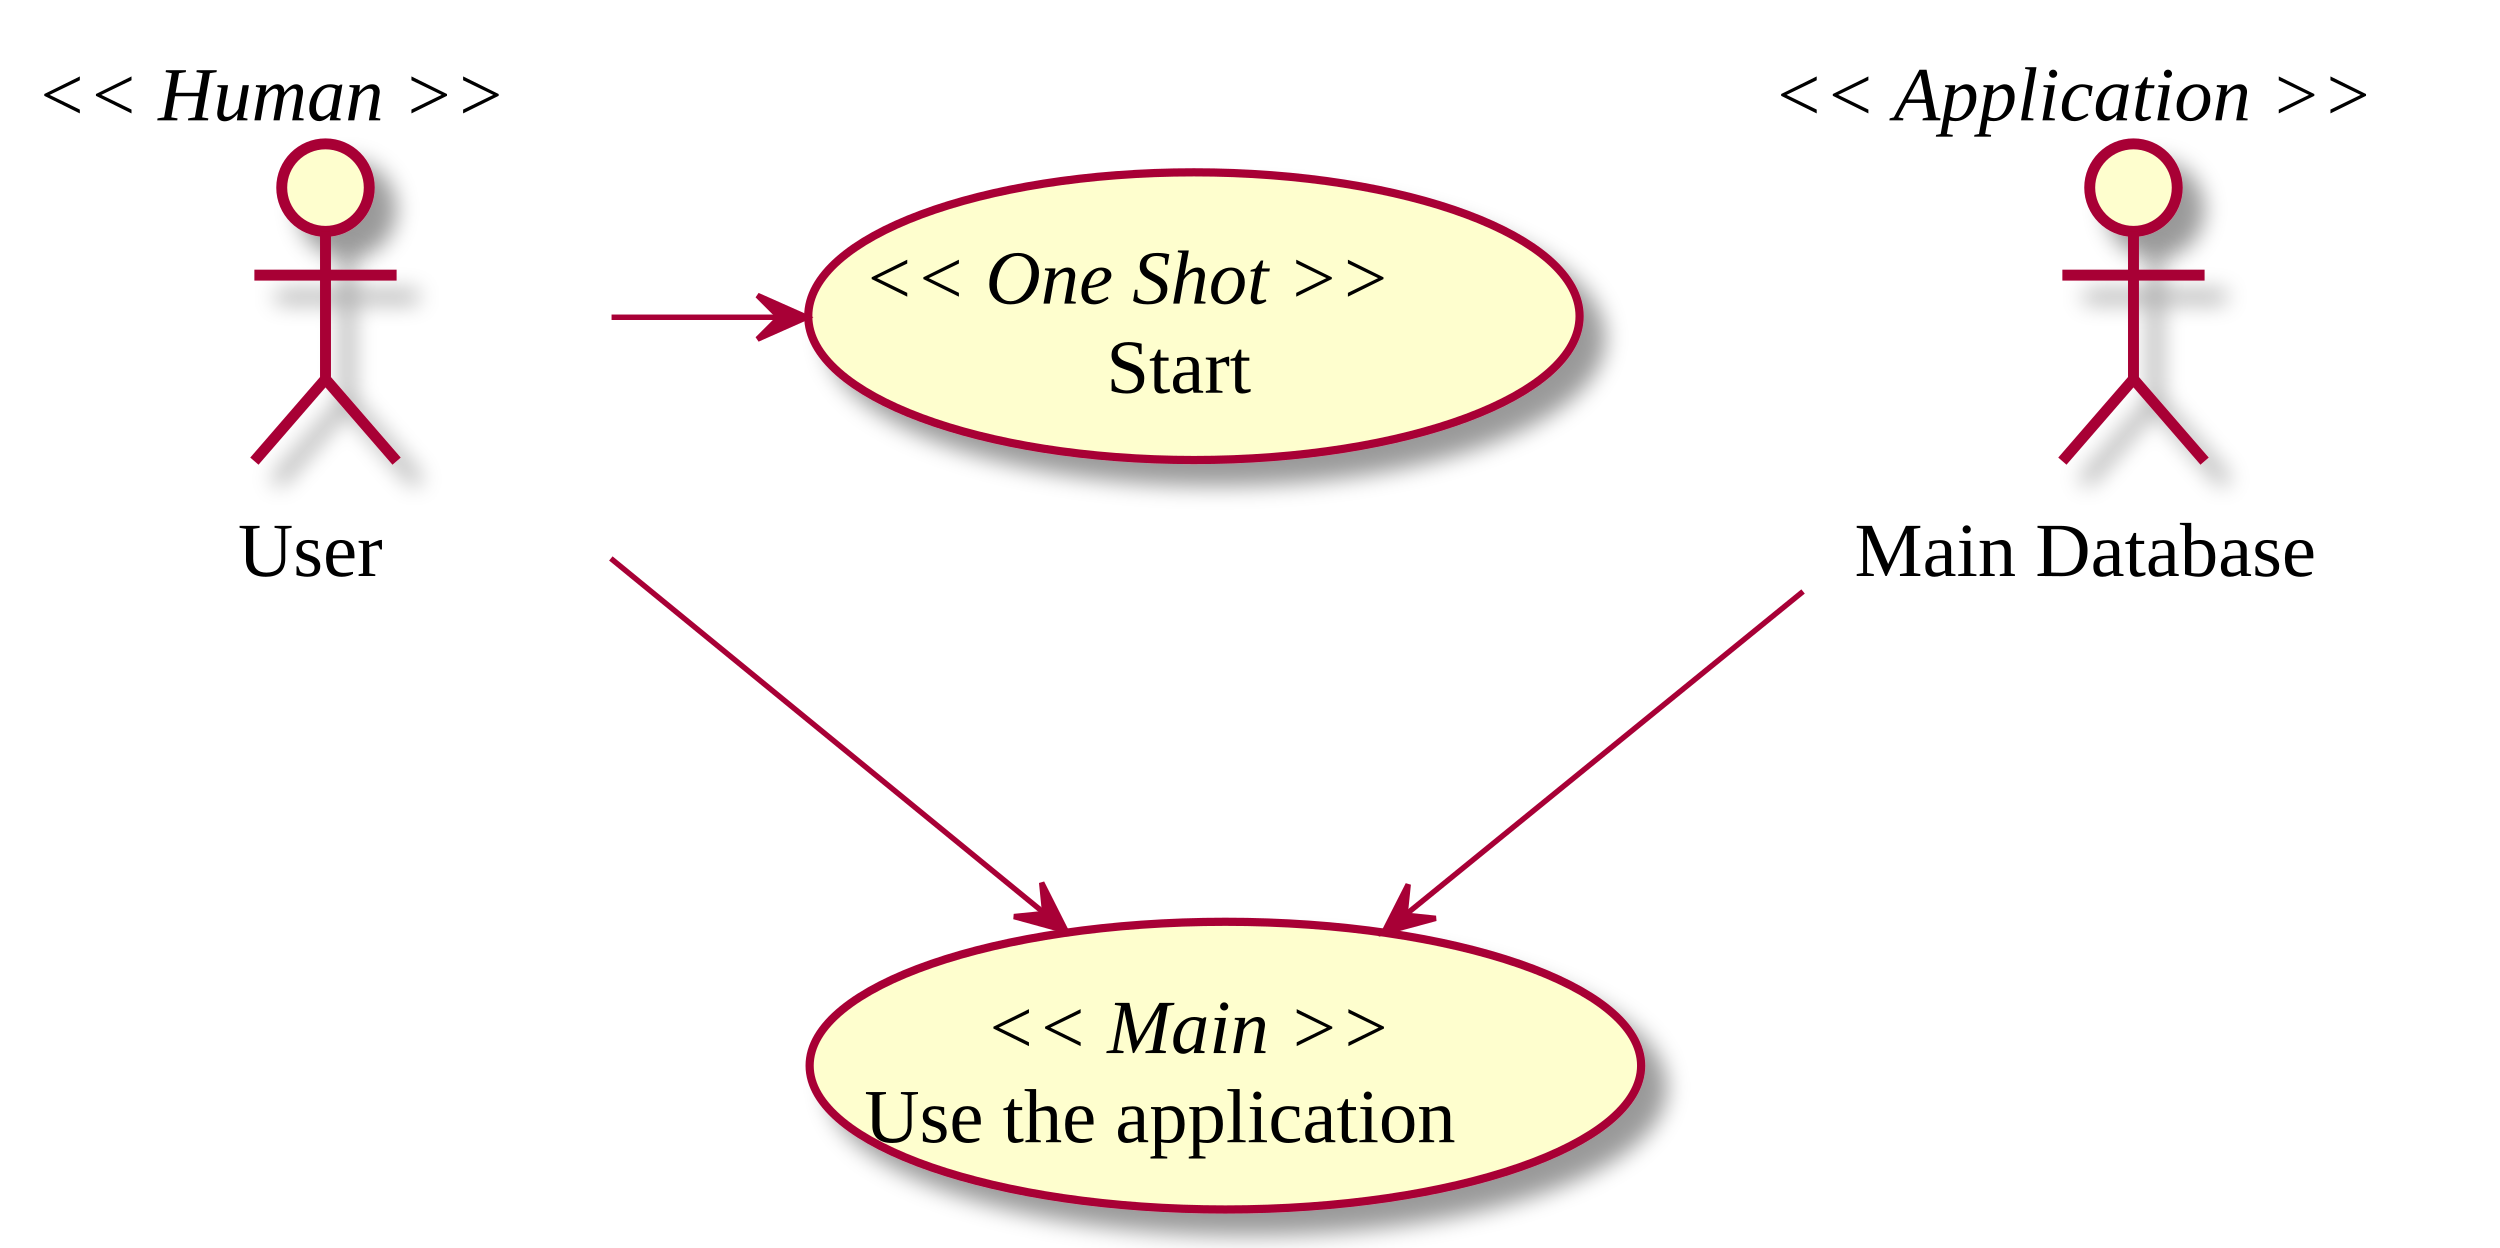
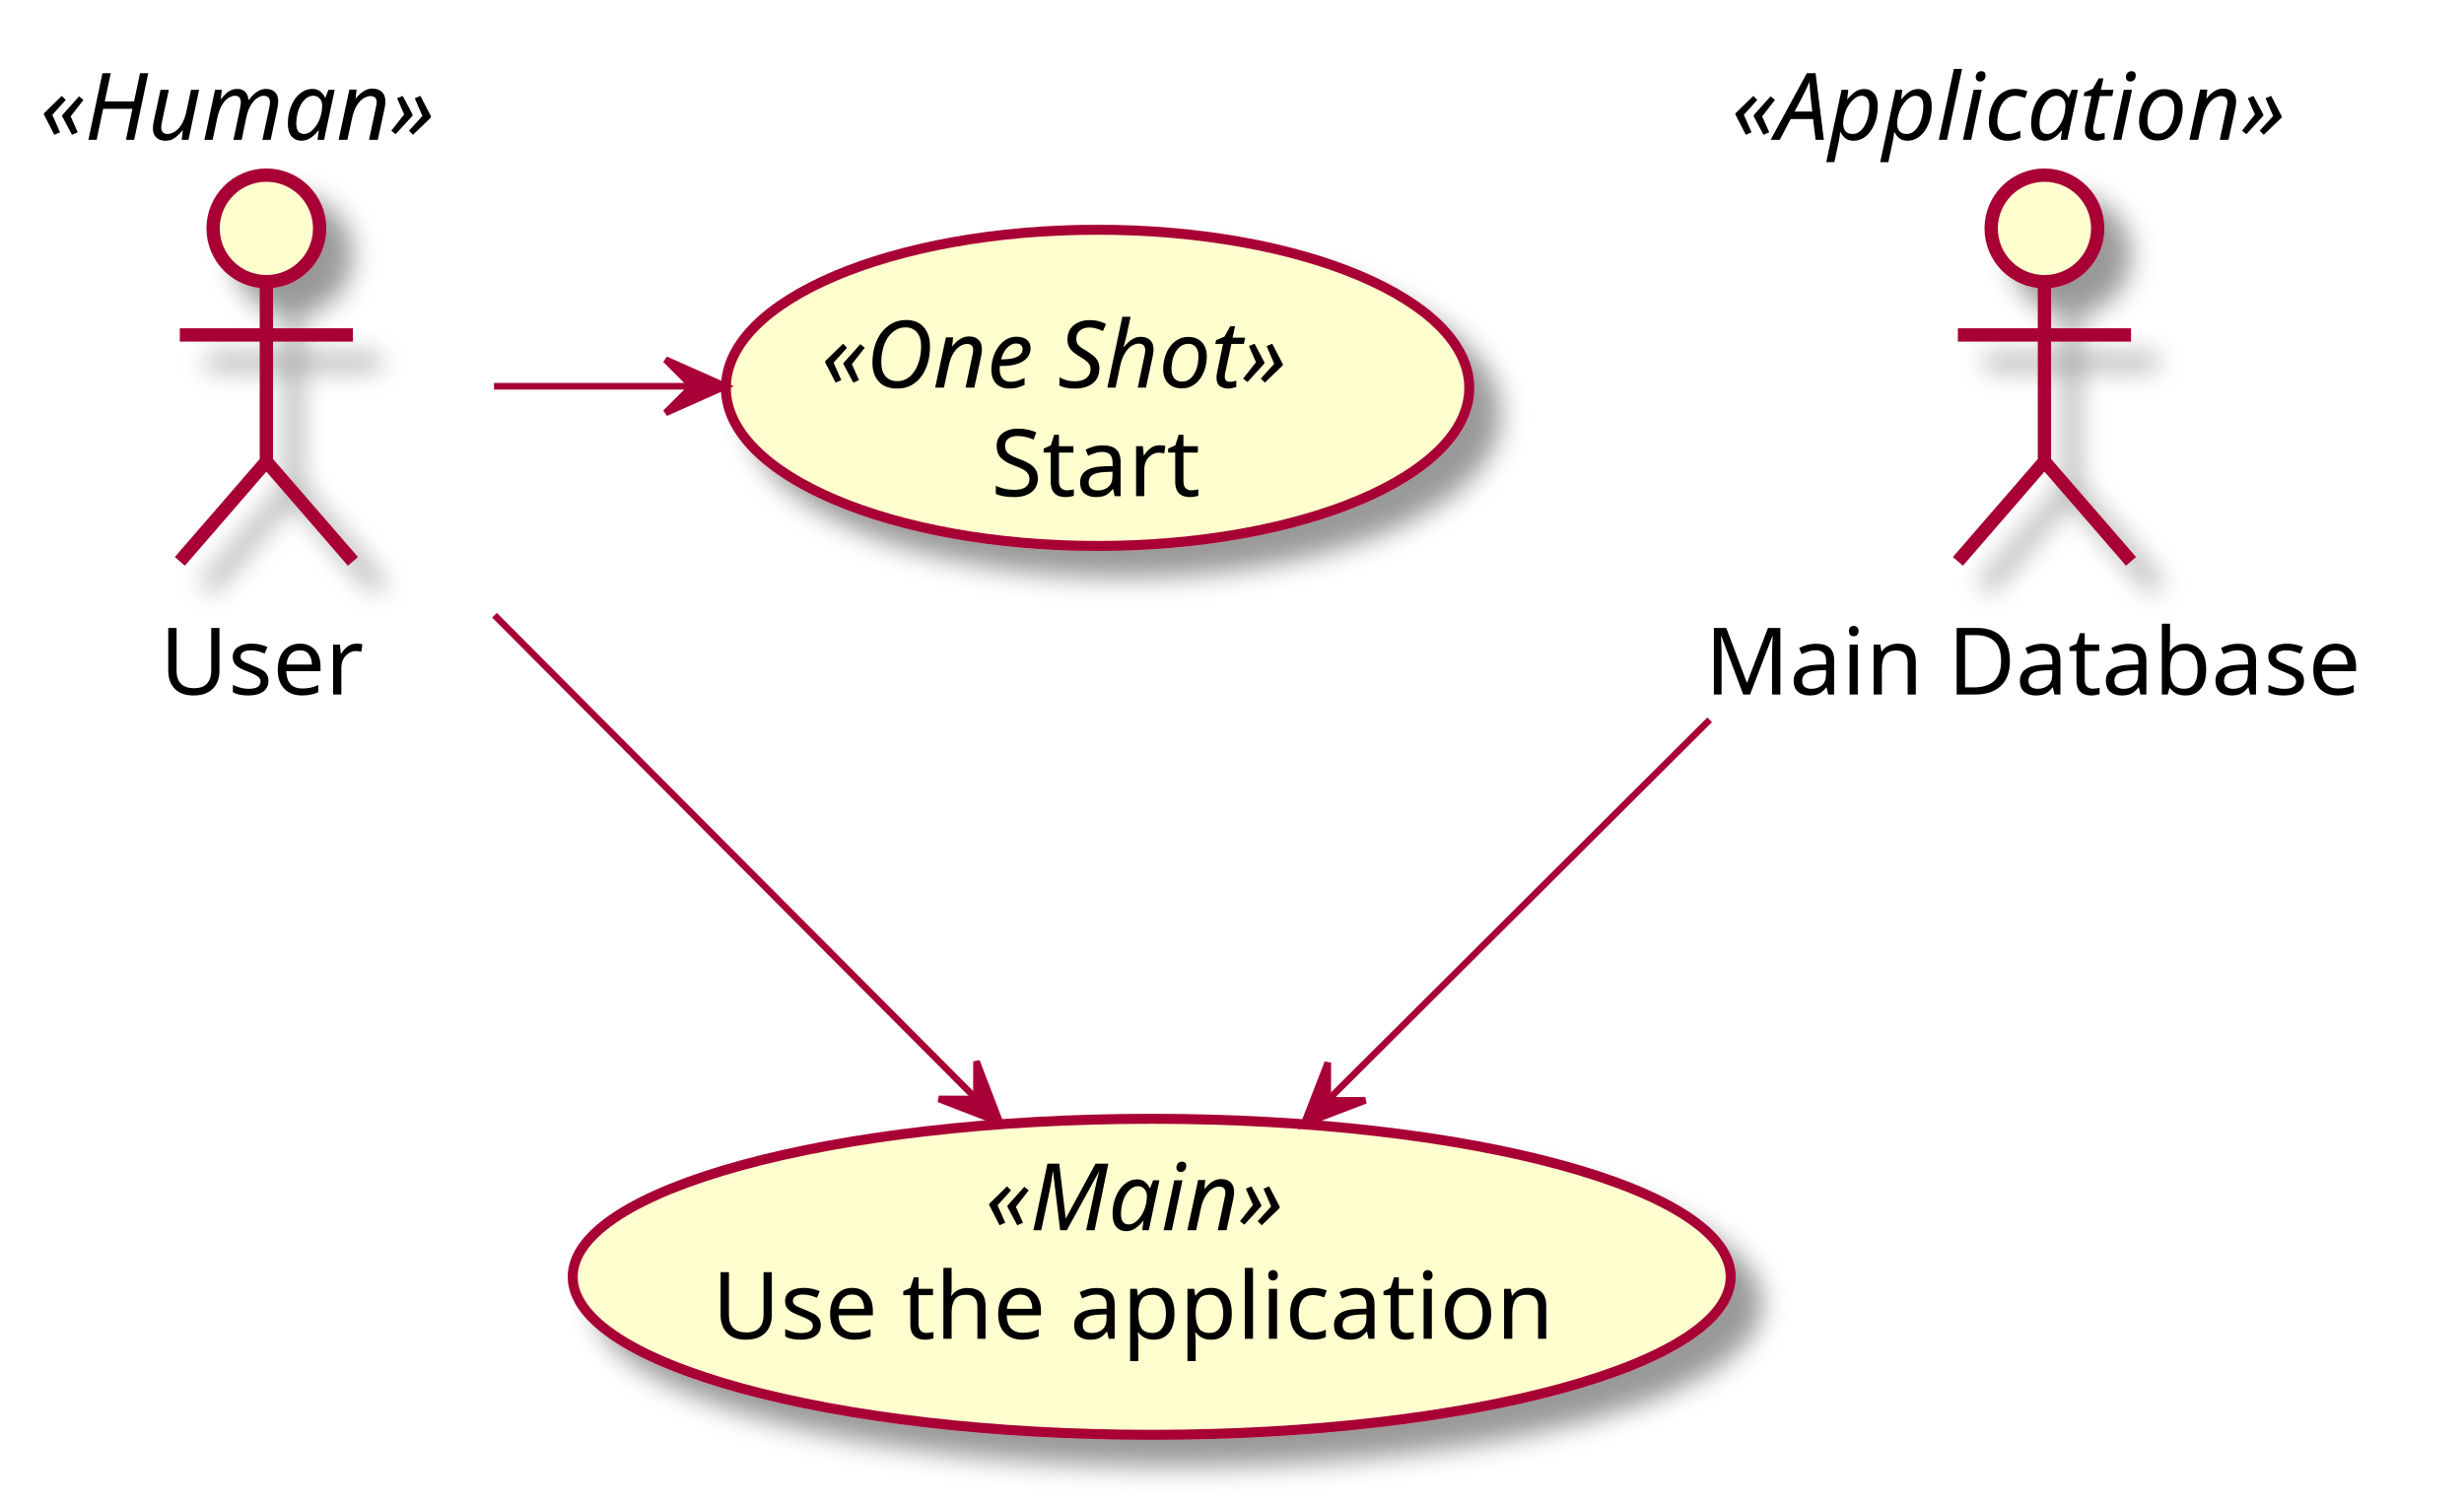
- <svg xmlns="http://www.w3.org/2000/svg" height="228pt" style="width:457px;height:228px;" version="1.1" viewBox="0 0 457 228" width="457pt">
+ <svg xmlns="http://www.w3.org/2000/svg" contentScriptType="application/ecmascript" contentStyleType="text/css" height="226px" preserveAspectRatio="none" style="width:370px;height:226px;" version="1.1" viewBox="0 0 370 226" width="370px" zoomAndPan="magnify">
  <defs>
-     <filter height="300%" id="f1" width="300%" x="-1" y="-1">
-       <feGaussianBlur result="blurOut" stdDeviation="2" />
+     <filter height="300%" id="f1t9yq4gb0cbgu" width="300%" x="-1" y="-1">
+       <feGaussianBlur result="blurOut" stdDeviation="2.0" />
      <feColorMatrix in="blurOut" result="blurOut2" type="matrix" values="0 0 0 0 0 0 0 0 0 0 0 0 0 0 0 0 0 0 .4 0" />
-       <feOffset dx="4" dy="4" in="blurOut2" result="blurOut3" />
+       <feOffset dx="4.0" dy="4.0" in="blurOut2" result="blurOut3" />
      <feBlend in="SourceGraphic" in2="blurOut3" mode="normal" />
    </filter>
  </defs>
  <g>
-     <ellipse cx="59.5" cy="34.297" fill="#FEFECE" filter="url(#f1)" rx="8" ry="8" style="stroke: #A80036; stroke-width: 2.0;" />
-     <path d="M59.5,42.297 L59.5,69.297 M46.5,50.297 L72.5,50.297 M59.5,69.297 L46.5,84.297 M59.5,69.297 L72.5,84.297 " fill="#FEFECE" filter="url(#f1)" style="stroke: #A80036; stroke-width: 2.0;" />
-     <text fill="#000000" font-size="14" lengthAdjust="spacingAndGlyphs" textLength="32" x="43.5" y="105.297">User</text>
-     <text fill="#000000" font-size="14" font-style="italic" lengthAdjust="spacingAndGlyphs" textLength="106" x="6.5" y="22">&lt;&lt; Human &gt;&gt;</text>
-     <ellipse cx="390" cy="34.297" fill="#FEFECE" filter="url(#f1)" rx="8" ry="8" style="stroke: #A80036; stroke-width: 2.0;" />
-     <path d="M390,42.297 L390,69.297 M377,50.297 L403,50.297 M390,69.297 L377,84.297 M390,69.297 L403,84.297 " fill="#FEFECE" filter="url(#f1)" style="stroke: #A80036; stroke-width: 2.0;" />
-     <text fill="#000000" font-size="14" lengthAdjust="spacingAndGlyphs" textLength="102" x="339" y="105.297">Main Database</text>
-     <text fill="#000000" font-size="14" font-style="italic" lengthAdjust="spacingAndGlyphs" textLength="132" x="324" y="22">&lt;&lt; Application &gt;&gt;</text>
-     <ellipse cx="218.25" cy="57.797" fill="#FEFECE" filter="url(#f1)" rx="70.5" ry="26.297" style="stroke: #A80036; stroke-width: 1.5;" />
-     <text fill="#000000" font-size="14" lengthAdjust="spacingAndGlyphs" textLength="32" x="202.25" y="71.797">Start</text>
-     <text fill="#000000" font-size="14" font-style="italic" lengthAdjust="spacingAndGlyphs" textLength="121" x="157.75" y="55.5">&lt;&lt; One Shot &gt;&gt;</text>
-     <ellipse cx="224" cy="194.797" fill="#FEFECE" filter="url(#f1)" rx="76" ry="26.297" style="stroke: #A80036; stroke-width: 1.5;" />
-     <text fill="#000000" font-size="14" lengthAdjust="spacingAndGlyphs" textLength="132" x="158" y="208.797">Use the application</text>
-     <text fill="#000000" font-size="14" font-style="italic" lengthAdjust="spacingAndGlyphs" textLength="88" x="180" y="192.5">&lt;&lt; Main &gt;&gt;</text>
-     <path d="M111.793,58 C122.013,58 132.234,58 142.455,58 " fill="none" style="stroke: #A80036; stroke-width: 1.0;" />
-     <polygon fill="#A80036" points="147.472,58,138.472,54,142.472,58,138.472,62,147.472,58" style="stroke: #A80036; stroke-width: 1.0;" />
-     <path d="M111.661,102.086 C137.587,123.298 168.056,148.228 190.717,166.768 " fill="none" style="stroke: #A80036; stroke-width: 1.0;" />
-     <polygon fill="#A80036" points="194.854,170.154,190.423,161.358,190.985,166.987,185.356,167.549,194.854,170.154" style="stroke: #A80036; stroke-width: 1.0;" />
-     <path d="M329.601,108.12 C305.092,128.051 277.738,150.297 257.012,167.153 " fill="none" style="stroke: #A80036; stroke-width: 1.0;" />
-     <polygon fill="#A80036" points="252.958,170.45,262.464,167.875,256.837,167.295,257.417,161.668,252.958,170.45" style="stroke: #A80036; stroke-width: 1.0;" />
+     <ellipse cx="40" cy="34.297" fill="#FEFECE" filter="url(#f1t9yq4gb0cbgu)" rx="8" ry="8" style="stroke: #A80036; stroke-width: 2.0;" />
+     <path d="M40,42.297 L40,69.297 M27,50.297 L53,50.297 M40,69.297 L27,84.297 M40,69.297 L53,84.297 " fill="none" filter="url(#f1t9yq4gb0cbgu)" style="stroke: #A80036; stroke-width: 2.0;" />
+     <text fill="#000000" font-family="sans-serif" font-size="14" lengthAdjust="spacingAndGlyphs" textLength="32" x="24" y="104.292">User</text>
+     <text fill="#000000" font-family="sans-serif" font-size="14" font-style="italic" lengthAdjust="spacingAndGlyphs" textLength="68" x="6" y="20.995">«Human»</text>
+     <ellipse cx="307" cy="34.297" fill="#FEFECE" filter="url(#f1t9yq4gb0cbgu)" rx="8" ry="8" style="stroke: #A80036; stroke-width: 2.0;" />
+     <path d="M307,42.297 L307,69.297 M294,50.297 L320,50.297 M307,69.297 L294,84.297 M307,69.297 L320,84.297 " fill="none" filter="url(#f1t9yq4gb0cbgu)" style="stroke: #A80036; stroke-width: 2.0;" />
+     <text fill="#000000" font-family="sans-serif" font-size="14" lengthAdjust="spacingAndGlyphs" textLength="102" x="256" y="104.292">Main Database</text>
+     <text fill="#000000" font-family="sans-serif" font-size="14" font-style="italic" lengthAdjust="spacingAndGlyphs" textLength="94" x="260" y="20.995">«Application»</text>
+     <ellipse cx="164.815" cy="58.24" fill="#FEFECE" filter="url(#f1t9yq4gb0cbgu)" rx="55.815" ry="23.74" style="stroke: #A80036; stroke-width: 1.5;" />
+     <text fill="#000000" font-family="sans-serif" font-size="14" font-style="italic" lengthAdjust="spacingAndGlyphs" textLength="83" x="123.315" y="58.209">«One Shot»</text>
+     <text fill="#000000" font-family="sans-serif" font-size="14" lengthAdjust="spacingAndGlyphs" textLength="32" x="148.815" y="74.506">Start</text>
+     <ellipse cx="172.942" cy="191.727" fill="#FEFECE" filter="url(#f1t9yq4gb0cbgu)" rx="86.942" ry="23.727" style="stroke: #A80036; stroke-width: 1.5;" />
+     <text fill="#000000" font-family="sans-serif" font-size="14" font-style="italic" lengthAdjust="spacingAndGlyphs" textLength="50" x="147.942" y="184.738">«Main»</text>
+     <text fill="#000000" font-family="sans-serif" font-size="14" lengthAdjust="spacingAndGlyphs" textLength="132" x="106.942" y="201.034">Use the application</text>
+     <path d="M74.18,58 C84.049,58 93.917,58 103.786,58 " fill="none" id="User-Start" style="stroke: #A80036; stroke-width: 1.0;" />
+     <polygon fill="#A80036" points="108.947,58,99.947,54,103.947,58,99.947,62,108.947,58" style="stroke: #A80036; stroke-width: 1.0;" />
+     <path d="M74.251,92.38 C96.713,114.926 125.651,143.973 146.385,164.785 " fill="none" id="User-Use" style="stroke: #A80036; stroke-width: 1.0;" />
+     <polygon fill="#A80036" points="150.158,168.572,146.639,159.373,146.629,165.03,140.972,165.019,150.158,168.572" style="stroke: #A80036; stroke-width: 1.0;" />
+     <path d="M256.722,108.09 C237.252,127.487 215.77,148.89 199.441,165.158 " fill="none" id="MySql-Use" style="stroke: #A80036; stroke-width: 1.0;" />
+     <polygon fill="#A80036" points="195.827,168.758,205.026,165.239,199.37,165.229,199.38,159.572,195.827,168.758" style="stroke: #A80036; stroke-width: 1.0;" />
  </g>
</svg>
